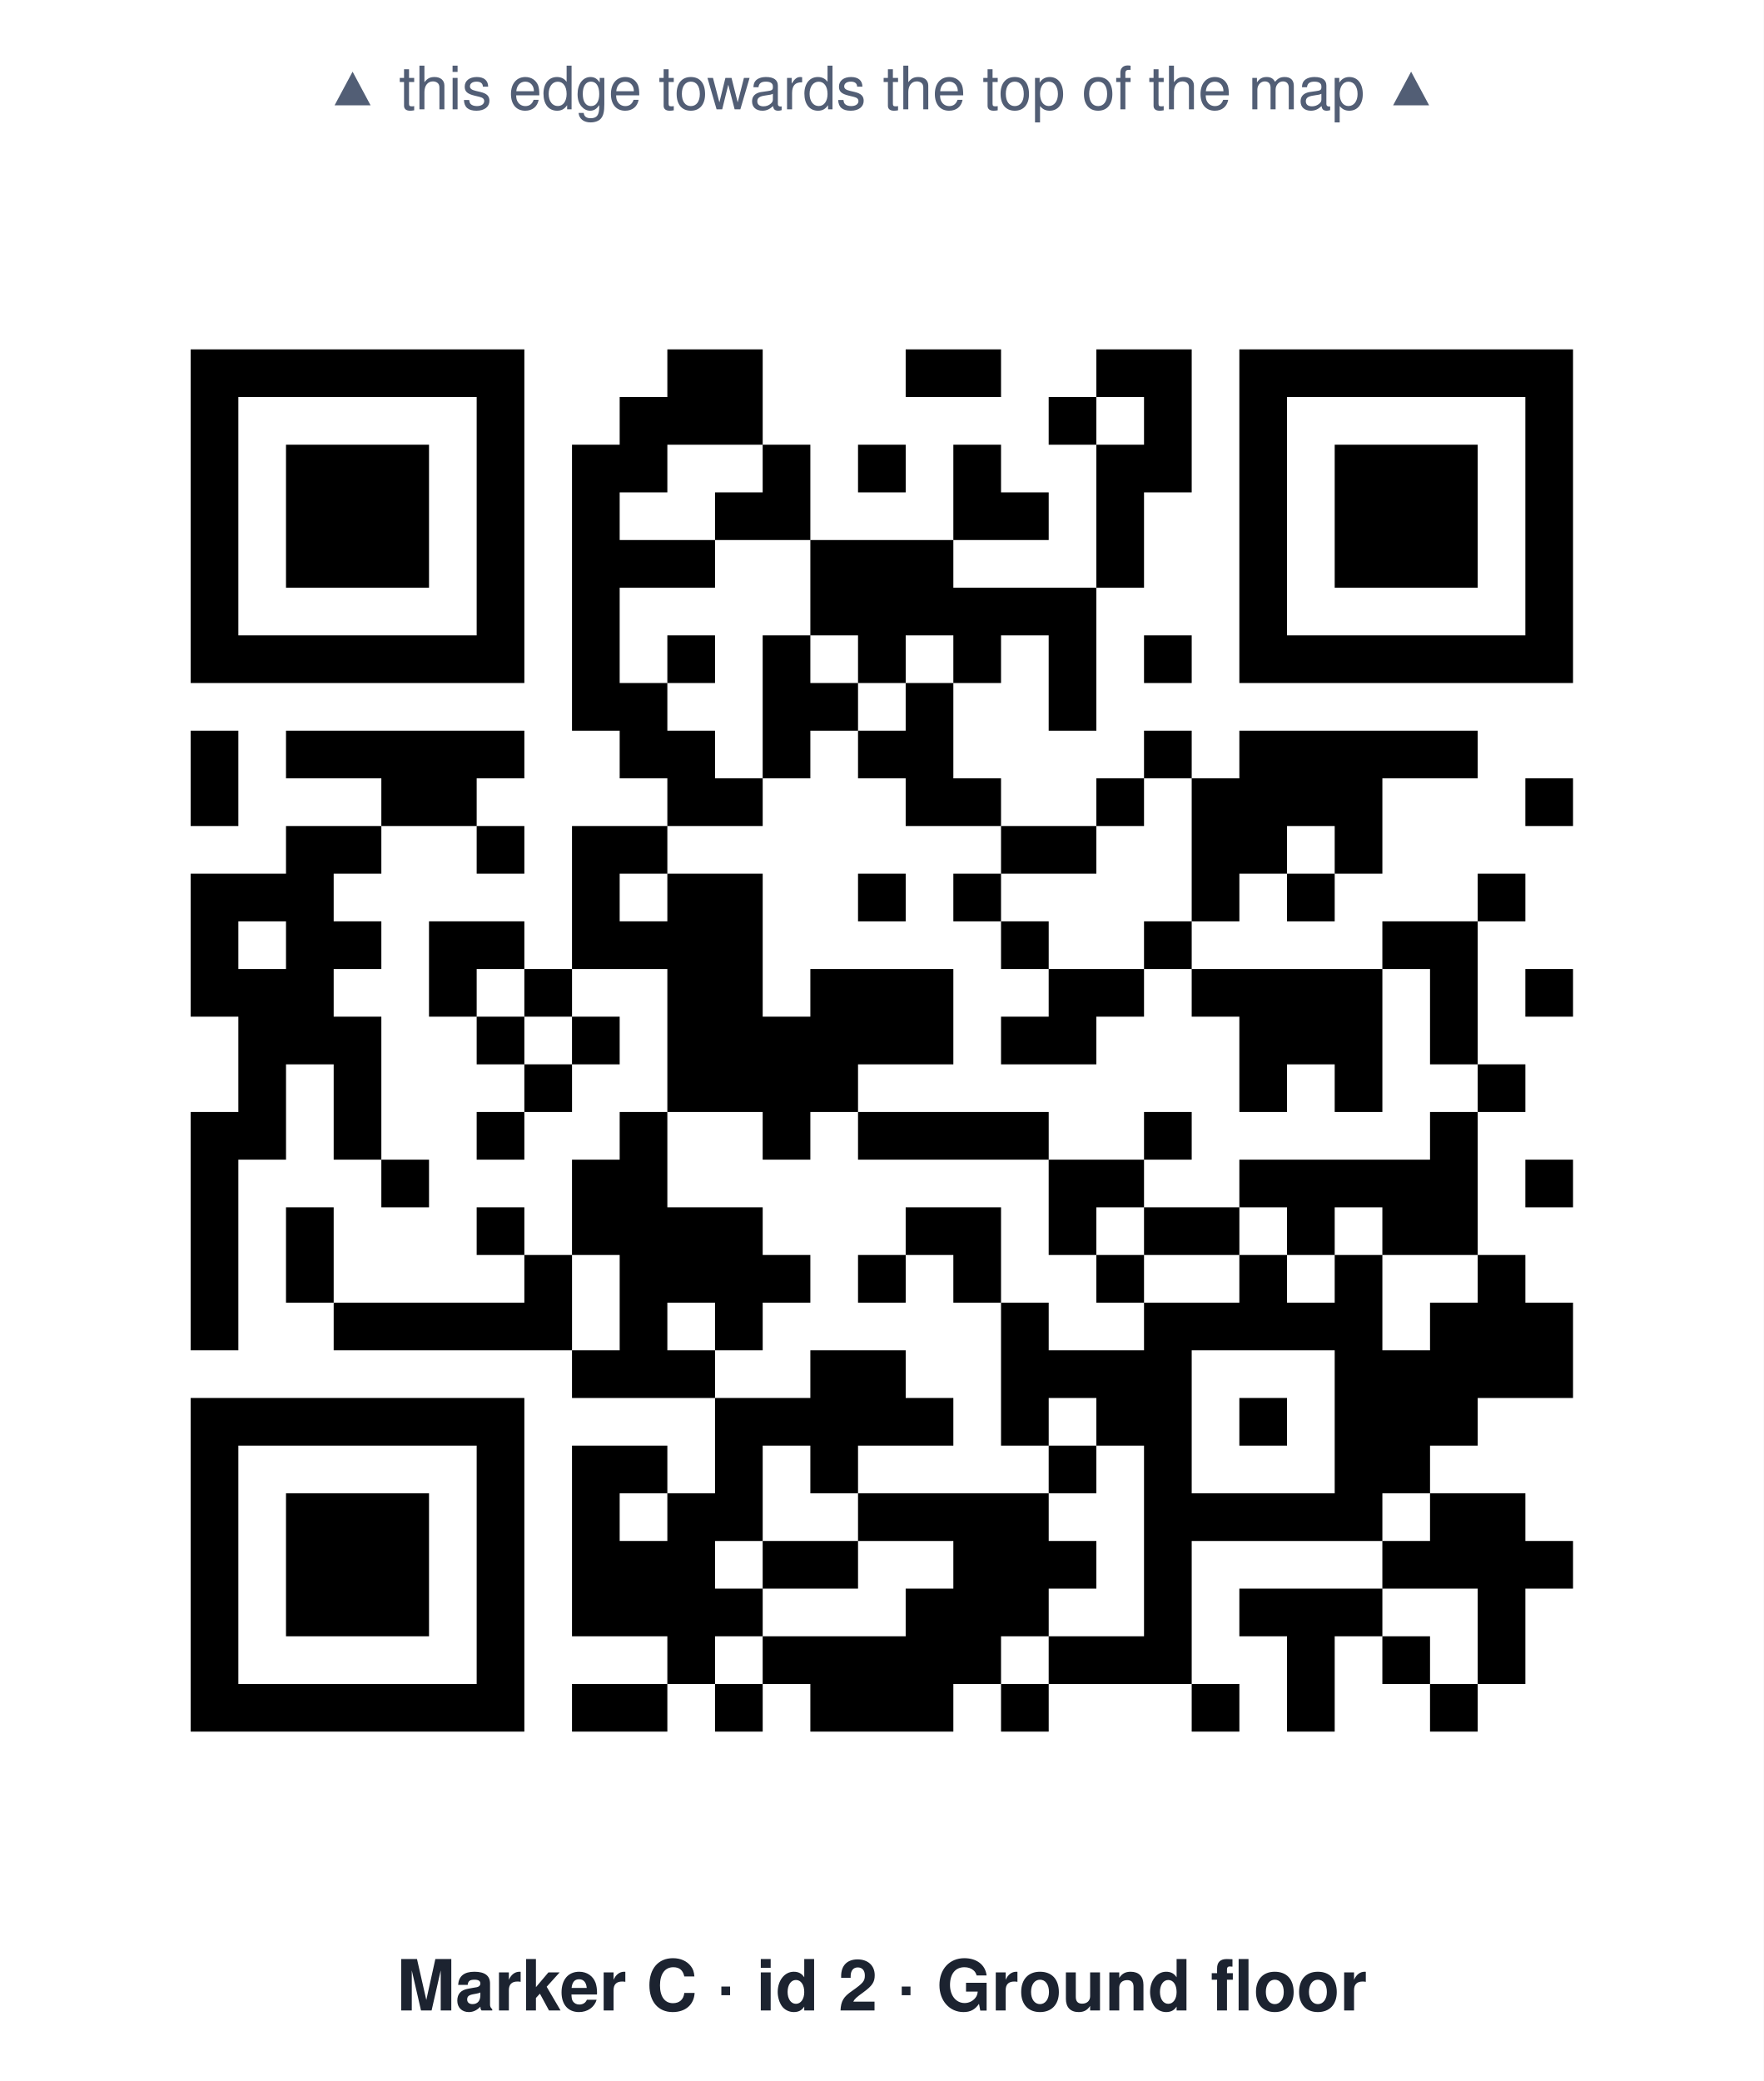
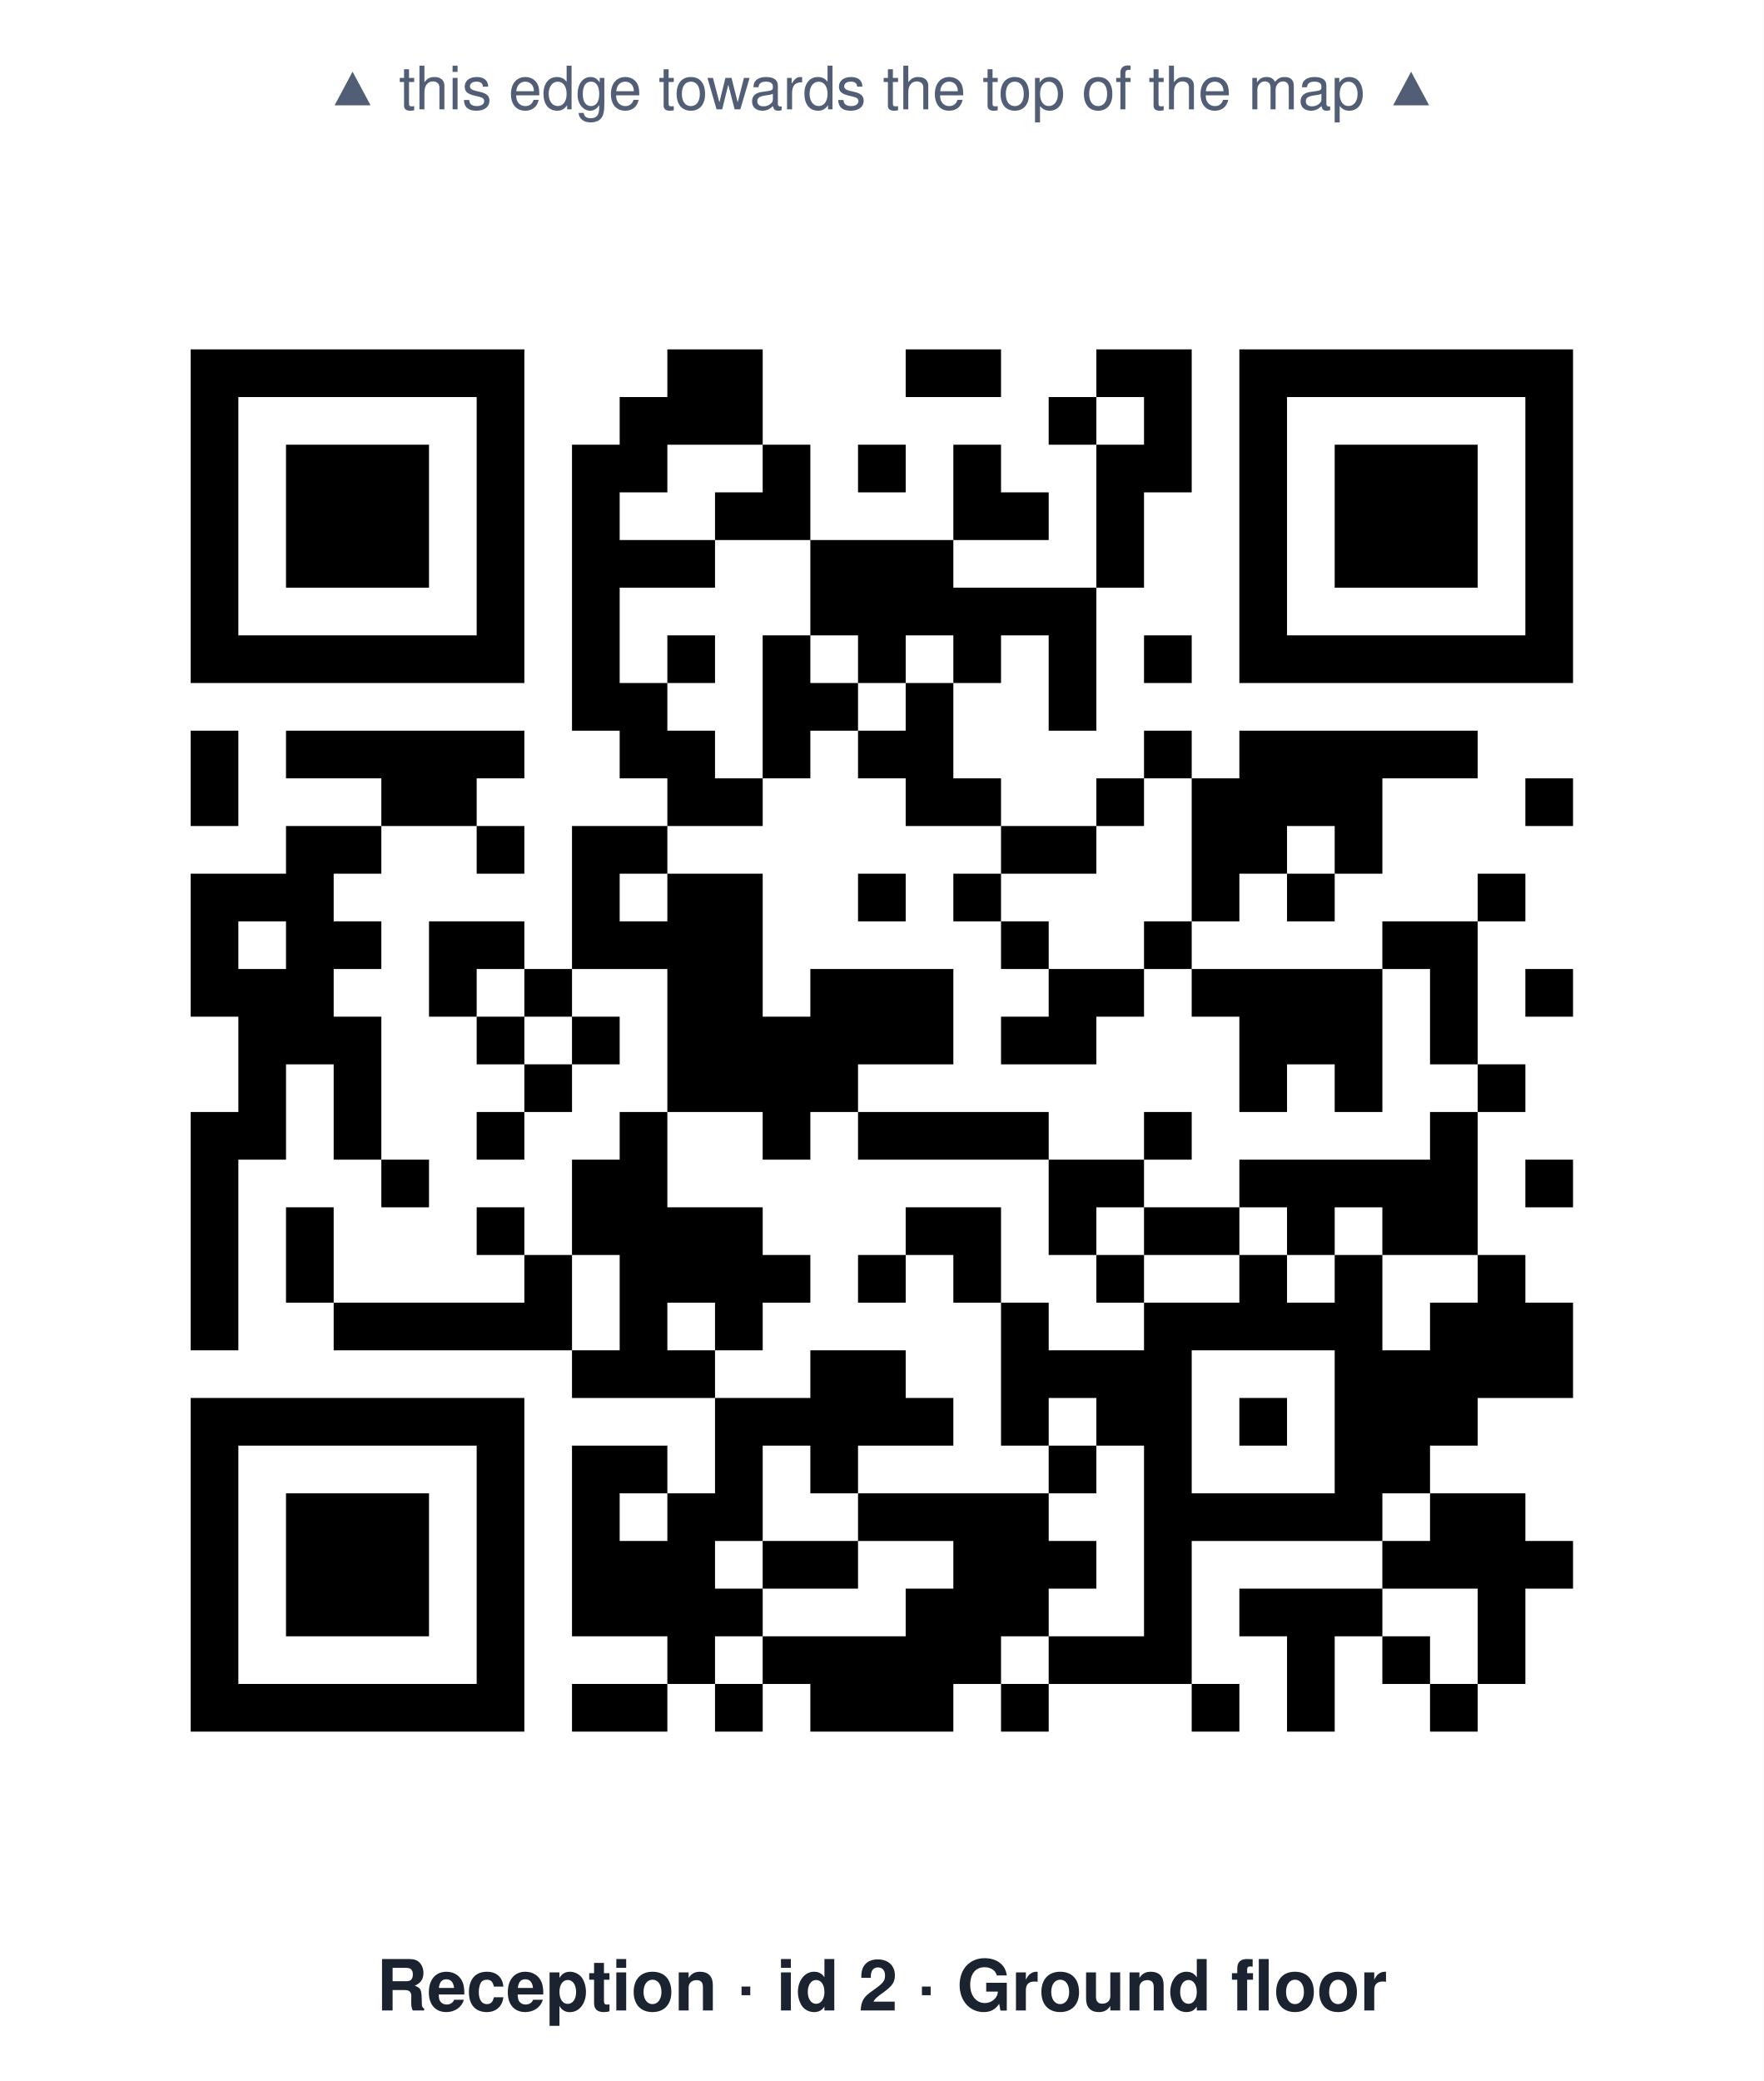
<svg xmlns="http://www.w3.org/2000/svg" viewBox="0 0 1000 1180" width="200mm" height="236mm">
  <rect width="1000" height="1180" fill="#fff" />
  <text x="500" y="62" text-anchor="middle" font-family="Helvetica, Arial, sans-serif" font-size="34" fill="#525E75">▲ this edge towards the top of the map ▲</text>
  <g transform="translate(0 90)">
    <path d="M108.11 108.11h27.03v27.03h-27.03zM135.14 108.11h27.03v27.03h-27.03zM162.16 108.11h27.03v27.03h-27.03zM189.19 108.11h27.03v27.03h-27.03zM216.22 108.11h27.03v27.03h-27.03zM243.24 108.11h27.03v27.03h-27.03zM270.27 108.11h27.03v27.03h-27.03zM378.38 108.11h27.03v27.03h-27.03zM405.41 108.11h27.03v27.03h-27.03zM513.51 108.11h27.03v27.03h-27.03zM540.54 108.11h27.03v27.03h-27.03zM621.62 108.11h27.03v27.03h-27.03zM648.65 108.11h27.03v27.03h-27.03zM702.70 108.11h27.03v27.03h-27.03zM729.73 108.11h27.03v27.03h-27.03zM756.76 108.11h27.03v27.03h-27.03zM783.78 108.11h27.03v27.03h-27.03zM810.81 108.11h27.03v27.03h-27.03zM837.84 108.11h27.03v27.03h-27.03zM864.86 108.11h27.03v27.03h-27.03zM108.11 135.14h27.03v27.03h-27.03zM270.27 135.14h27.03v27.03h-27.03zM351.35 135.14h27.03v27.03h-27.03zM378.38 135.14h27.03v27.03h-27.03zM405.41 135.14h27.03v27.03h-27.03zM594.59 135.14h27.03v27.03h-27.03zM648.65 135.14h27.03v27.03h-27.03zM702.70 135.14h27.03v27.03h-27.03zM864.86 135.14h27.03v27.03h-27.03zM108.11 162.16h27.03v27.03h-27.03zM162.16 162.16h27.03v27.03h-27.03zM189.19 162.16h27.03v27.03h-27.03zM216.22 162.16h27.03v27.03h-27.03zM270.27 162.16h27.03v27.03h-27.03zM324.32 162.16h27.03v27.03h-27.03zM351.35 162.16h27.03v27.03h-27.03zM432.43 162.16h27.03v27.03h-27.03zM486.49 162.16h27.03v27.03h-27.03zM540.54 162.16h27.03v27.03h-27.03zM621.62 162.16h27.03v27.03h-27.03zM648.65 162.16h27.03v27.03h-27.03zM702.70 162.16h27.03v27.03h-27.03zM756.76 162.16h27.03v27.03h-27.03zM783.78 162.16h27.03v27.03h-27.03zM810.81 162.16h27.03v27.03h-27.03zM864.86 162.16h27.03v27.03h-27.03zM108.11 189.19h27.03v27.03h-27.03zM162.16 189.19h27.03v27.03h-27.03zM189.19 189.19h27.03v27.03h-27.03zM216.22 189.19h27.03v27.03h-27.03zM270.27 189.19h27.03v27.03h-27.03zM324.32 189.19h27.03v27.03h-27.03zM405.41 189.19h27.03v27.03h-27.03zM432.43 189.19h27.03v27.03h-27.03zM540.54 189.19h27.03v27.03h-27.03zM567.57 189.19h27.03v27.03h-27.03zM621.62 189.19h27.03v27.03h-27.03zM702.70 189.19h27.03v27.03h-27.03zM756.76 189.19h27.03v27.03h-27.03zM783.78 189.19h27.03v27.03h-27.03zM810.81 189.19h27.03v27.03h-27.03zM864.86 189.19h27.03v27.03h-27.03zM108.11 216.22h27.03v27.03h-27.03zM162.16 216.22h27.03v27.03h-27.03zM189.19 216.22h27.03v27.03h-27.03zM216.22 216.22h27.03v27.03h-27.03zM270.27 216.22h27.03v27.03h-27.03zM324.32 216.22h27.03v27.03h-27.03zM351.35 216.22h27.03v27.03h-27.03zM378.38 216.22h27.03v27.03h-27.03zM459.46 216.22h27.03v27.03h-27.03zM486.49 216.22h27.03v27.03h-27.03zM513.51 216.22h27.03v27.03h-27.03zM621.62 216.22h27.03v27.03h-27.03zM702.70 216.22h27.03v27.03h-27.03zM756.76 216.22h27.03v27.03h-27.03zM783.78 216.22h27.03v27.03h-27.03zM810.81 216.22h27.03v27.03h-27.03zM864.86 216.22h27.03v27.03h-27.03zM108.11 243.24h27.03v27.03h-27.03zM270.27 243.24h27.03v27.03h-27.03zM324.32 243.24h27.03v27.03h-27.03zM459.46 243.24h27.03v27.03h-27.03zM486.49 243.24h27.03v27.03h-27.03zM513.51 243.24h27.03v27.03h-27.03zM540.54 243.24h27.03v27.03h-27.03zM567.57 243.24h27.03v27.03h-27.03zM594.59 243.24h27.03v27.03h-27.03zM702.70 243.24h27.03v27.03h-27.03zM864.86 243.24h27.03v27.03h-27.03zM108.11 270.27h27.03v27.03h-27.03zM135.14 270.27h27.03v27.03h-27.03zM162.16 270.27h27.03v27.03h-27.03zM189.19 270.27h27.03v27.03h-27.03zM216.22 270.27h27.03v27.03h-27.03zM243.24 270.27h27.03v27.03h-27.03zM270.27 270.27h27.03v27.03h-27.03zM324.32 270.27h27.03v27.03h-27.03zM378.38 270.27h27.03v27.03h-27.03zM432.43 270.27h27.03v27.03h-27.03zM486.49 270.27h27.03v27.03h-27.03zM540.54 270.27h27.03v27.03h-27.03zM594.59 270.27h27.03v27.03h-27.03zM648.65 270.27h27.03v27.03h-27.03zM702.70 270.27h27.03v27.03h-27.03zM729.73 270.27h27.03v27.03h-27.03zM756.76 270.27h27.03v27.03h-27.03zM783.78 270.27h27.03v27.03h-27.03zM810.81 270.27h27.03v27.03h-27.03zM837.84 270.27h27.03v27.03h-27.03zM864.86 270.27h27.03v27.03h-27.03zM324.32 297.30h27.03v27.03h-27.03zM351.35 297.30h27.03v27.03h-27.03zM432.43 297.30h27.03v27.03h-27.03zM459.46 297.30h27.03v27.03h-27.03zM513.51 297.30h27.03v27.03h-27.03zM594.59 297.30h27.03v27.03h-27.03zM108.11 324.32h27.03v27.03h-27.03zM162.16 324.32h27.03v27.03h-27.03zM189.19 324.32h27.03v27.03h-27.03zM216.22 324.32h27.03v27.03h-27.03zM243.24 324.32h27.03v27.03h-27.03zM270.27 324.32h27.03v27.03h-27.03zM351.35 324.32h27.03v27.03h-27.03zM378.38 324.32h27.03v27.03h-27.03zM432.43 324.32h27.03v27.03h-27.03zM486.49 324.32h27.03v27.03h-27.03zM513.51 324.32h27.03v27.03h-27.03zM648.65 324.32h27.03v27.03h-27.03zM702.70 324.32h27.03v27.03h-27.03zM729.73 324.32h27.03v27.03h-27.03zM756.76 324.32h27.03v27.03h-27.03zM783.78 324.32h27.03v27.03h-27.03zM810.81 324.32h27.03v27.03h-27.03zM108.11 351.35h27.03v27.03h-27.03zM216.22 351.35h27.03v27.03h-27.03zM243.24 351.35h27.03v27.03h-27.03zM378.38 351.35h27.03v27.03h-27.03zM405.41 351.35h27.03v27.03h-27.03zM513.51 351.35h27.03v27.03h-27.03zM540.54 351.35h27.03v27.03h-27.03zM621.62 351.35h27.03v27.03h-27.03zM675.68 351.35h27.03v27.03h-27.03zM702.70 351.35h27.03v27.03h-27.03zM729.73 351.35h27.03v27.03h-27.03zM756.76 351.35h27.03v27.03h-27.03zM864.86 351.35h27.03v27.03h-27.03zM162.16 378.38h27.03v27.03h-27.03zM189.19 378.38h27.03v27.03h-27.03zM270.27 378.38h27.03v27.03h-27.03zM324.32 378.38h27.03v27.03h-27.03zM351.35 378.38h27.03v27.03h-27.03zM567.57 378.38h27.03v27.03h-27.03zM594.59 378.38h27.03v27.03h-27.03zM675.68 378.38h27.03v27.03h-27.03zM702.70 378.38h27.03v27.03h-27.03zM756.76 378.38h27.03v27.03h-27.03zM108.11 405.41h27.03v27.03h-27.03zM135.14 405.41h27.03v27.03h-27.03zM162.16 405.41h27.03v27.03h-27.03zM324.32 405.41h27.03v27.03h-27.03zM378.38 405.41h27.03v27.03h-27.03zM405.41 405.41h27.03v27.03h-27.03zM486.49 405.41h27.03v27.03h-27.03zM540.54 405.41h27.03v27.03h-27.03zM675.68 405.41h27.03v27.03h-27.03zM729.73 405.41h27.03v27.03h-27.03zM837.84 405.41h27.03v27.03h-27.03zM108.11 432.43h27.03v27.03h-27.03zM162.16 432.43h27.03v27.03h-27.03zM189.19 432.43h27.03v27.03h-27.03zM243.24 432.43h27.03v27.03h-27.03zM270.27 432.43h27.03v27.03h-27.03zM324.32 432.43h27.03v27.03h-27.03zM351.35 432.43h27.03v27.03h-27.03zM378.38 432.43h27.03v27.03h-27.03zM405.41 432.43h27.03v27.03h-27.03zM567.57 432.43h27.03v27.03h-27.03zM648.65 432.43h27.03v27.03h-27.03zM783.78 432.43h27.03v27.03h-27.03zM810.81 432.43h27.03v27.03h-27.03zM108.11 459.46h27.03v27.03h-27.03zM135.14 459.46h27.03v27.03h-27.03zM162.16 459.46h27.03v27.03h-27.03zM243.24 459.46h27.03v27.03h-27.03zM297.30 459.46h27.03v27.03h-27.03zM378.38 459.46h27.03v27.03h-27.03zM405.41 459.46h27.03v27.03h-27.03zM459.46 459.46h27.03v27.03h-27.03zM486.49 459.46h27.03v27.03h-27.03zM513.51 459.46h27.03v27.03h-27.03zM594.59 459.46h27.03v27.03h-27.03zM621.62 459.46h27.03v27.03h-27.03zM675.68 459.46h27.03v27.03h-27.03zM702.70 459.46h27.03v27.03h-27.03zM729.73 459.46h27.03v27.03h-27.03zM756.76 459.46h27.03v27.03h-27.03zM810.81 459.46h27.03v27.03h-27.03zM864.86 459.46h27.03v27.03h-27.03zM135.14 486.49h27.03v27.03h-27.03zM162.16 486.49h27.03v27.03h-27.03zM189.19 486.49h27.03v27.03h-27.03zM270.27 486.49h27.03v27.03h-27.03zM324.32 486.49h27.03v27.03h-27.03zM378.38 486.49h27.03v27.03h-27.03zM405.41 486.49h27.03v27.03h-27.03zM432.43 486.49h27.03v27.03h-27.03zM459.46 486.49h27.03v27.03h-27.03zM486.49 486.49h27.03v27.03h-27.03zM513.51 486.49h27.03v27.03h-27.03zM567.57 486.49h27.03v27.03h-27.03zM594.59 486.49h27.03v27.03h-27.03zM702.70 486.49h27.03v27.03h-27.03zM729.73 486.49h27.03v27.03h-27.03zM756.76 486.49h27.03v27.03h-27.03zM810.81 486.49h27.03v27.03h-27.03zM135.14 513.51h27.03v27.03h-27.03zM189.19 513.51h27.03v27.03h-27.03zM297.30 513.51h27.03v27.03h-27.03zM378.38 513.51h27.03v27.03h-27.03zM405.41 513.51h27.03v27.03h-27.03zM432.43 513.51h27.03v27.03h-27.03zM459.46 513.51h27.03v27.03h-27.03zM702.70 513.51h27.03v27.03h-27.03zM756.76 513.51h27.03v27.03h-27.03zM837.84 513.51h27.03v27.03h-27.03zM108.11 540.54h27.03v27.03h-27.03zM135.14 540.54h27.03v27.03h-27.03zM189.19 540.54h27.03v27.03h-27.03zM270.27 540.54h27.03v27.03h-27.03zM351.35 540.54h27.03v27.03h-27.03zM432.43 540.54h27.03v27.03h-27.03zM486.49 540.54h27.03v27.03h-27.03zM513.51 540.54h27.03v27.03h-27.03zM540.54 540.54h27.03v27.03h-27.03zM567.57 540.54h27.03v27.03h-27.03zM648.65 540.54h27.03v27.03h-27.03zM810.81 540.54h27.03v27.03h-27.03zM108.11 567.57h27.03v27.03h-27.03zM216.22 567.57h27.03v27.03h-27.03zM324.32 567.57h27.03v27.03h-27.03zM351.35 567.57h27.03v27.03h-27.03zM594.59 567.57h27.03v27.03h-27.03zM621.62 567.57h27.03v27.03h-27.03zM702.70 567.57h27.03v27.03h-27.03zM729.73 567.57h27.03v27.03h-27.03zM756.76 567.57h27.03v27.03h-27.03zM783.78 567.57h27.03v27.03h-27.03zM810.81 567.57h27.03v27.03h-27.03zM864.86 567.57h27.03v27.03h-27.03zM108.11 594.59h27.03v27.03h-27.03zM162.16 594.59h27.03v27.03h-27.03zM270.27 594.59h27.03v27.03h-27.03zM324.32 594.59h27.03v27.03h-27.03zM351.35 594.59h27.03v27.03h-27.03zM378.38 594.59h27.03v27.03h-27.03zM405.41 594.59h27.03v27.03h-27.03zM513.51 594.59h27.03v27.03h-27.03zM540.54 594.59h27.03v27.03h-27.03zM594.59 594.59h27.03v27.03h-27.03zM648.65 594.59h27.03v27.03h-27.03zM675.68 594.59h27.03v27.03h-27.03zM729.73 594.59h27.03v27.03h-27.03zM783.78 594.59h27.03v27.03h-27.03zM810.81 594.59h27.03v27.03h-27.03zM108.11 621.62h27.03v27.03h-27.03zM162.16 621.62h27.03v27.03h-27.03zM297.30 621.62h27.03v27.03h-27.03zM351.35 621.62h27.03v27.03h-27.03zM378.38 621.62h27.03v27.03h-27.03zM405.41 621.62h27.03v27.03h-27.03zM432.43 621.62h27.03v27.03h-27.03zM486.49 621.62h27.03v27.03h-27.03zM540.54 621.62h27.03v27.03h-27.03zM621.62 621.62h27.03v27.03h-27.03zM702.70 621.62h27.03v27.03h-27.03zM756.76 621.62h27.03v27.03h-27.03zM837.84 621.62h27.03v27.03h-27.03zM108.11 648.65h27.03v27.03h-27.03zM189.19 648.65h27.03v27.03h-27.03zM216.22 648.65h27.03v27.03h-27.03zM243.24 648.65h27.03v27.03h-27.03zM270.27 648.65h27.03v27.03h-27.03zM297.30 648.65h27.03v27.03h-27.03zM351.35 648.65h27.03v27.03h-27.03zM405.41 648.65h27.03v27.03h-27.03zM567.57 648.65h27.03v27.03h-27.03zM648.65 648.65h27.03v27.03h-27.03zM675.68 648.65h27.03v27.03h-27.03zM702.70 648.65h27.03v27.03h-27.03zM729.73 648.65h27.03v27.03h-27.03zM756.76 648.65h27.03v27.03h-27.03zM810.81 648.65h27.03v27.03h-27.03zM837.84 648.65h27.03v27.03h-27.03zM864.86 648.65h27.03v27.03h-27.03zM324.32 675.68h27.03v27.03h-27.03zM351.35 675.68h27.03v27.03h-27.03zM378.38 675.68h27.03v27.03h-27.03zM459.46 675.68h27.03v27.03h-27.03zM486.49 675.68h27.03v27.03h-27.03zM567.57 675.68h27.03v27.03h-27.03zM594.59 675.68h27.03v27.03h-27.03zM621.62 675.68h27.03v27.03h-27.03zM648.65 675.68h27.03v27.03h-27.03zM756.76 675.68h27.03v27.03h-27.03zM783.78 675.68h27.03v27.03h-27.03zM810.81 675.68h27.03v27.03h-27.03zM837.84 675.68h27.03v27.03h-27.03zM864.86 675.68h27.03v27.03h-27.03zM108.11 702.70h27.03v27.03h-27.03zM135.14 702.70h27.03v27.03h-27.03zM162.16 702.70h27.03v27.03h-27.03zM189.19 702.70h27.03v27.03h-27.03zM216.22 702.70h27.03v27.03h-27.03zM243.24 702.70h27.03v27.03h-27.03zM270.27 702.70h27.03v27.03h-27.03zM405.41 702.70h27.03v27.03h-27.03zM432.43 702.70h27.03v27.03h-27.03zM459.46 702.70h27.03v27.03h-27.03zM486.49 702.70h27.03v27.03h-27.03zM513.51 702.70h27.03v27.03h-27.03zM567.57 702.70h27.03v27.03h-27.03zM621.62 702.70h27.03v27.03h-27.03zM648.65 702.70h27.03v27.03h-27.03zM702.70 702.70h27.03v27.03h-27.03zM756.76 702.70h27.03v27.03h-27.03zM783.78 702.70h27.03v27.03h-27.03zM810.81 702.70h27.03v27.03h-27.03zM108.11 729.73h27.03v27.03h-27.03zM270.27 729.73h27.03v27.03h-27.03zM324.32 729.73h27.03v27.03h-27.03zM351.35 729.73h27.03v27.03h-27.03zM405.41 729.73h27.03v27.03h-27.03zM459.46 729.73h27.03v27.03h-27.03zM594.59 729.73h27.03v27.03h-27.03zM648.65 729.73h27.03v27.03h-27.03zM756.76 729.73h27.03v27.03h-27.03zM783.78 729.73h27.03v27.03h-27.03zM108.11 756.76h27.03v27.03h-27.03zM162.16 756.76h27.03v27.03h-27.03zM189.19 756.76h27.03v27.03h-27.03zM216.22 756.76h27.03v27.03h-27.03zM270.27 756.76h27.03v27.03h-27.03zM324.32 756.76h27.03v27.03h-27.03zM378.38 756.76h27.03v27.03h-27.03zM405.41 756.76h27.03v27.03h-27.03zM486.49 756.76h27.03v27.03h-27.03zM513.51 756.76h27.03v27.03h-27.03zM540.54 756.76h27.03v27.03h-27.03zM567.57 756.76h27.03v27.03h-27.03zM648.65 756.76h27.03v27.03h-27.03zM675.68 756.76h27.03v27.03h-27.03zM702.70 756.76h27.03v27.03h-27.03zM729.73 756.76h27.03v27.03h-27.03zM756.76 756.76h27.03v27.03h-27.03zM810.81 756.76h27.03v27.03h-27.03zM837.84 756.76h27.03v27.03h-27.03zM108.11 783.78h27.03v27.03h-27.03zM162.16 783.78h27.03v27.03h-27.03zM189.19 783.78h27.03v27.03h-27.03zM216.22 783.78h27.03v27.03h-27.03zM270.27 783.78h27.03v27.03h-27.03zM324.32 783.78h27.03v27.03h-27.03zM351.35 783.78h27.03v27.03h-27.03zM378.38 783.78h27.03v27.03h-27.03zM432.43 783.78h27.03v27.03h-27.03zM459.46 783.78h27.03v27.03h-27.03zM540.54 783.78h27.03v27.03h-27.03zM567.57 783.78h27.03v27.03h-27.03zM594.59 783.78h27.03v27.03h-27.03zM648.65 783.78h27.03v27.03h-27.03zM783.78 783.78h27.03v27.03h-27.03zM810.81 783.78h27.03v27.03h-27.03zM837.84 783.78h27.03v27.03h-27.03zM864.86 783.78h27.03v27.03h-27.03zM108.11 810.81h27.03v27.03h-27.03zM162.16 810.81h27.03v27.03h-27.03zM189.19 810.81h27.03v27.03h-27.03zM216.22 810.81h27.03v27.03h-27.03zM270.27 810.81h27.03v27.03h-27.03zM324.32 810.81h27.03v27.03h-27.03zM351.35 810.81h27.03v27.03h-27.03zM378.38 810.81h27.03v27.03h-27.03zM405.41 810.81h27.03v27.03h-27.03zM513.51 810.81h27.03v27.03h-27.03zM540.54 810.81h27.03v27.03h-27.03zM567.57 810.81h27.03v27.03h-27.03zM648.65 810.81h27.03v27.03h-27.03zM702.70 810.81h27.03v27.03h-27.03zM729.73 810.81h27.03v27.03h-27.03zM756.76 810.81h27.03v27.03h-27.03zM837.84 810.81h27.03v27.03h-27.03zM108.11 837.84h27.03v27.03h-27.03zM270.27 837.84h27.03v27.03h-27.03zM378.38 837.84h27.03v27.03h-27.03zM432.43 837.84h27.03v27.03h-27.03zM459.46 837.84h27.03v27.03h-27.03zM486.49 837.84h27.03v27.03h-27.03zM513.51 837.84h27.03v27.03h-27.03zM540.54 837.84h27.03v27.03h-27.03zM594.59 837.84h27.03v27.03h-27.03zM621.62 837.84h27.03v27.03h-27.03zM648.65 837.84h27.03v27.03h-27.03zM729.73 837.84h27.03v27.03h-27.03zM783.78 837.84h27.03v27.03h-27.03zM837.84 837.84h27.03v27.03h-27.03zM108.11 864.86h27.03v27.03h-27.03zM135.14 864.86h27.03v27.03h-27.03zM162.16 864.86h27.03v27.03h-27.03zM189.19 864.86h27.03v27.03h-27.03zM216.22 864.86h27.03v27.03h-27.03zM243.24 864.86h27.03v27.03h-27.03zM270.27 864.86h27.03v27.03h-27.03zM324.32 864.86h27.03v27.03h-27.03zM351.35 864.86h27.03v27.03h-27.03zM405.41 864.86h27.03v27.03h-27.03zM459.46 864.86h27.03v27.03h-27.03zM486.49 864.86h27.03v27.03h-27.03zM513.51 864.86h27.03v27.03h-27.03zM567.57 864.86h27.03v27.03h-27.03zM675.68 864.86h27.03v27.03h-27.03zM729.73 864.86h27.03v27.03h-27.03zM810.81 864.86h27.03v27.03h-27.03z" fill="#000" />
  </g>
-   <text x="500" y="1140" text-anchor="middle" font-family="Helvetica, Arial, sans-serif" font-size="40" font-weight="bold" fill="#1c2330">Marker C · id 2 · Ground floor</text>
+   <text x="500" y="1140" text-anchor="middle" font-family="Helvetica, Arial, sans-serif" font-size="40" font-weight="bold" fill="#1c2330">Reception · id 2 · Ground floor</text>
</svg>
